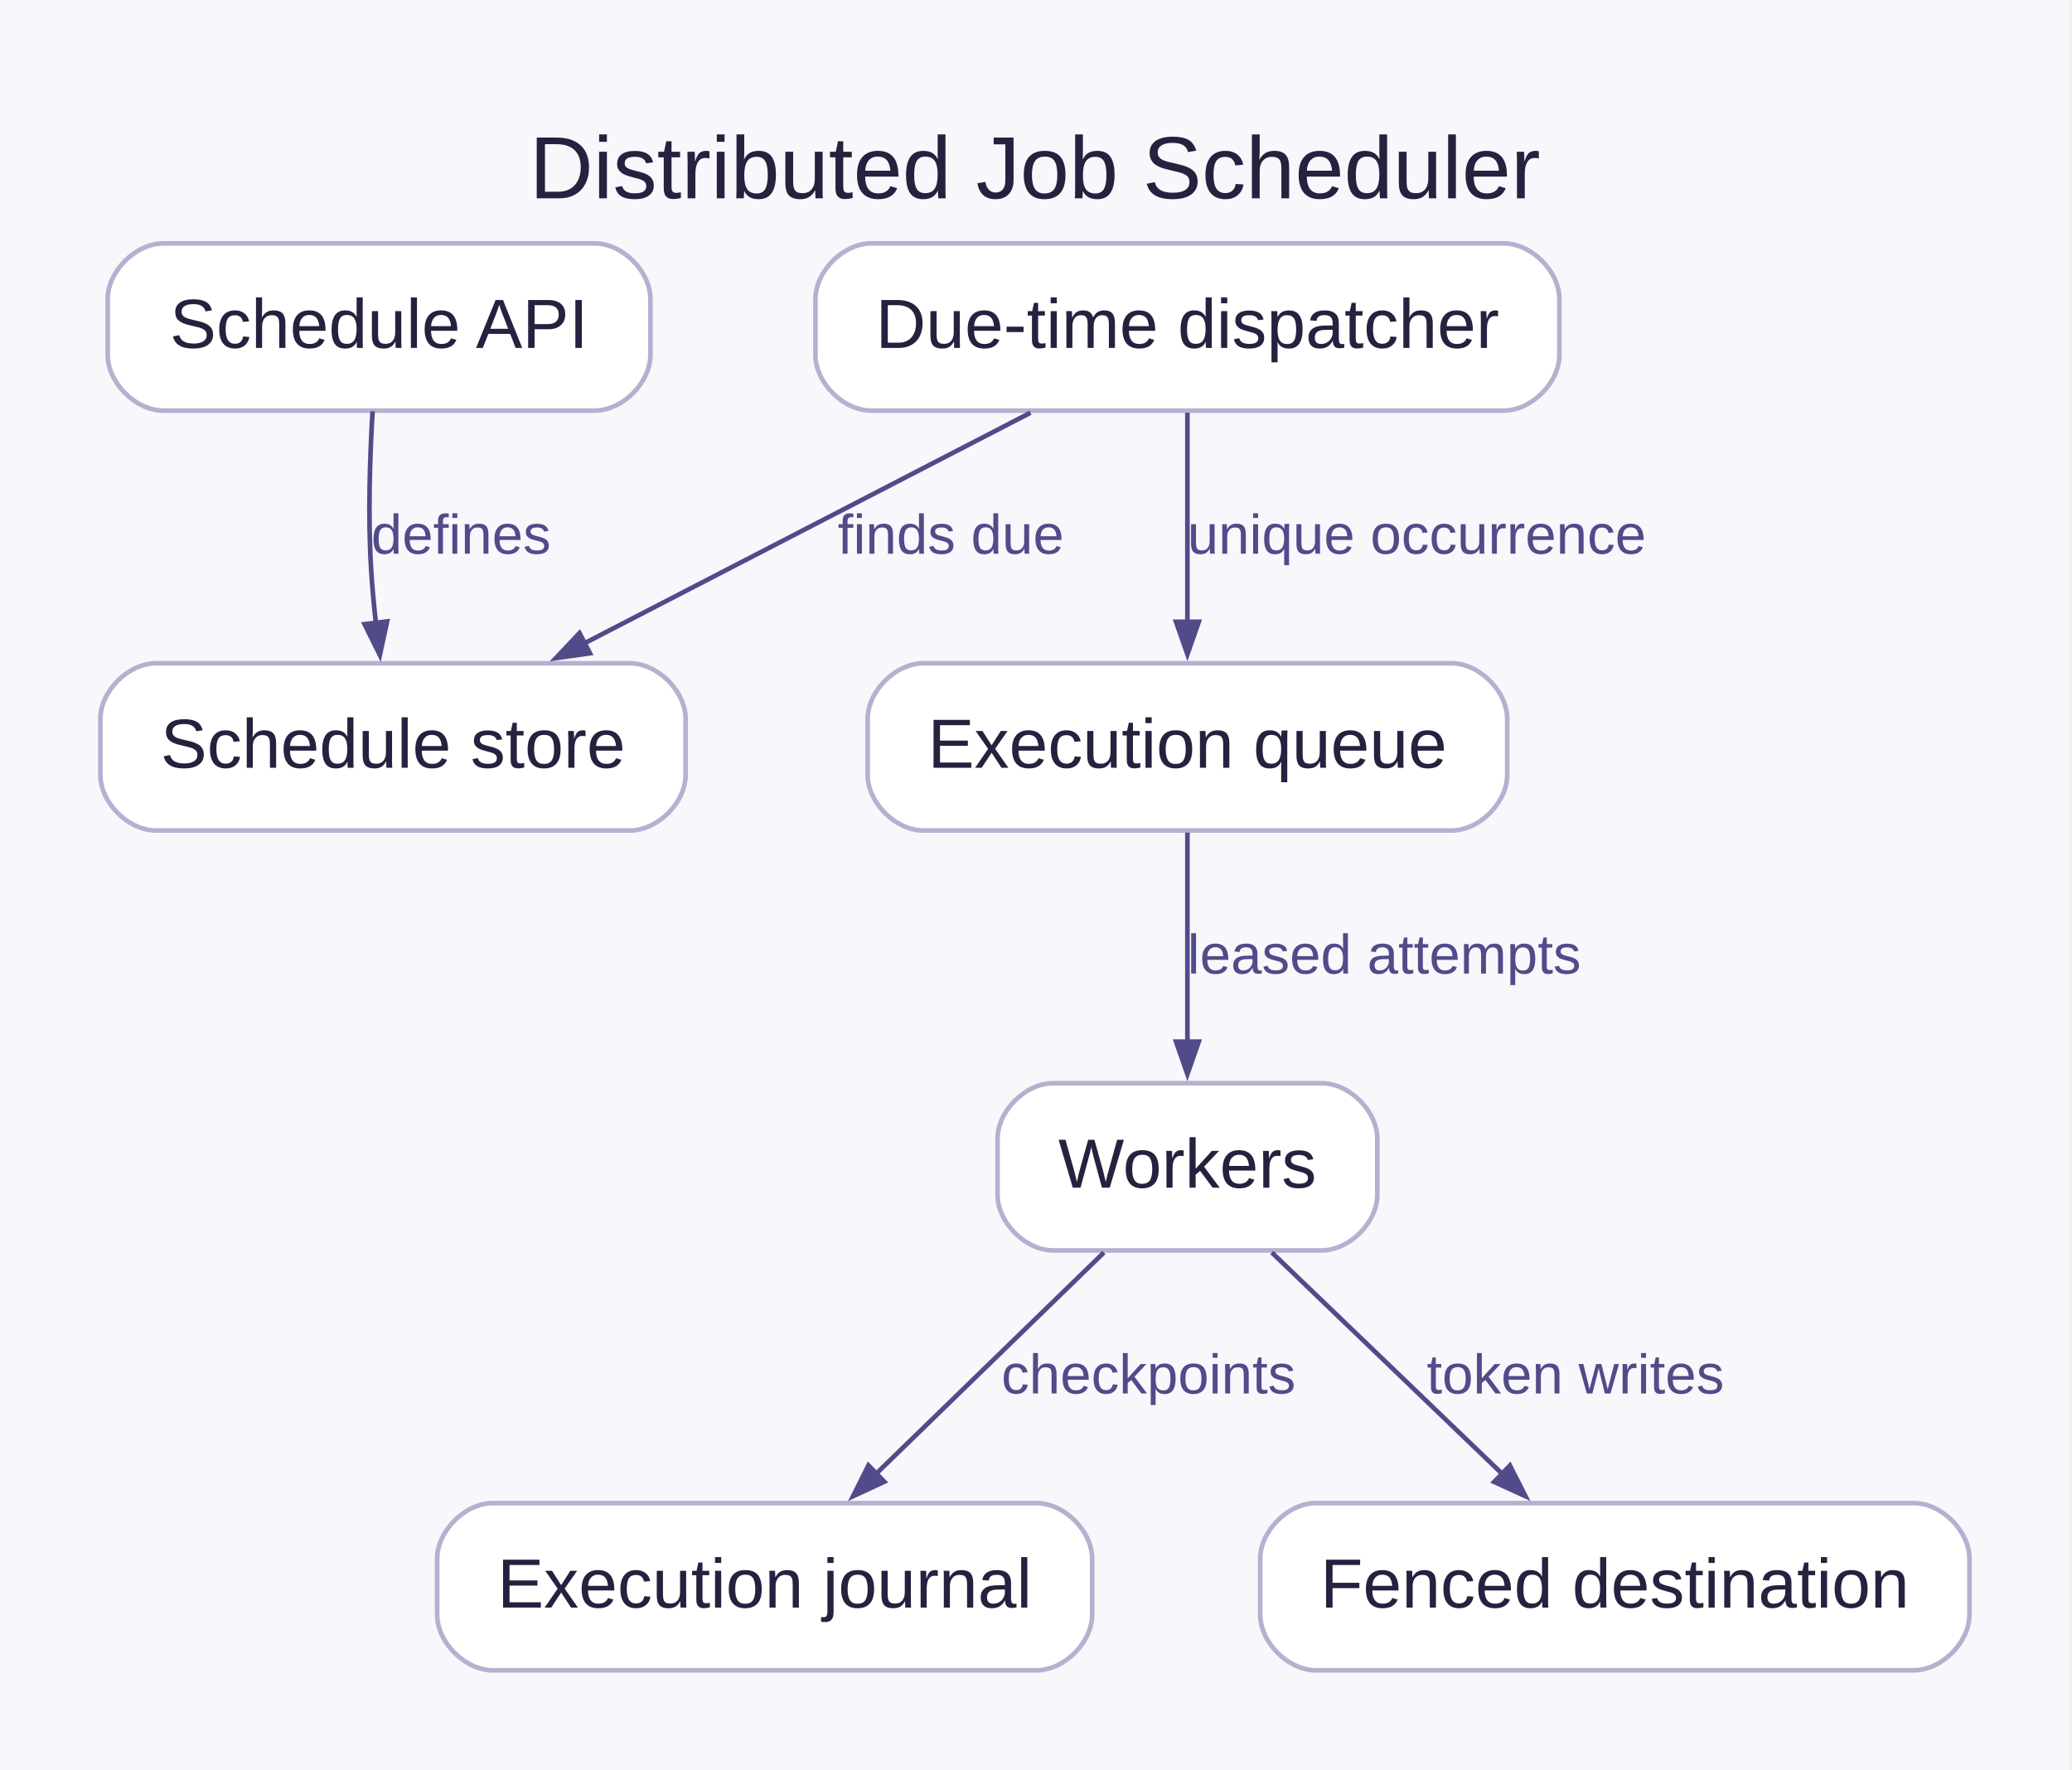
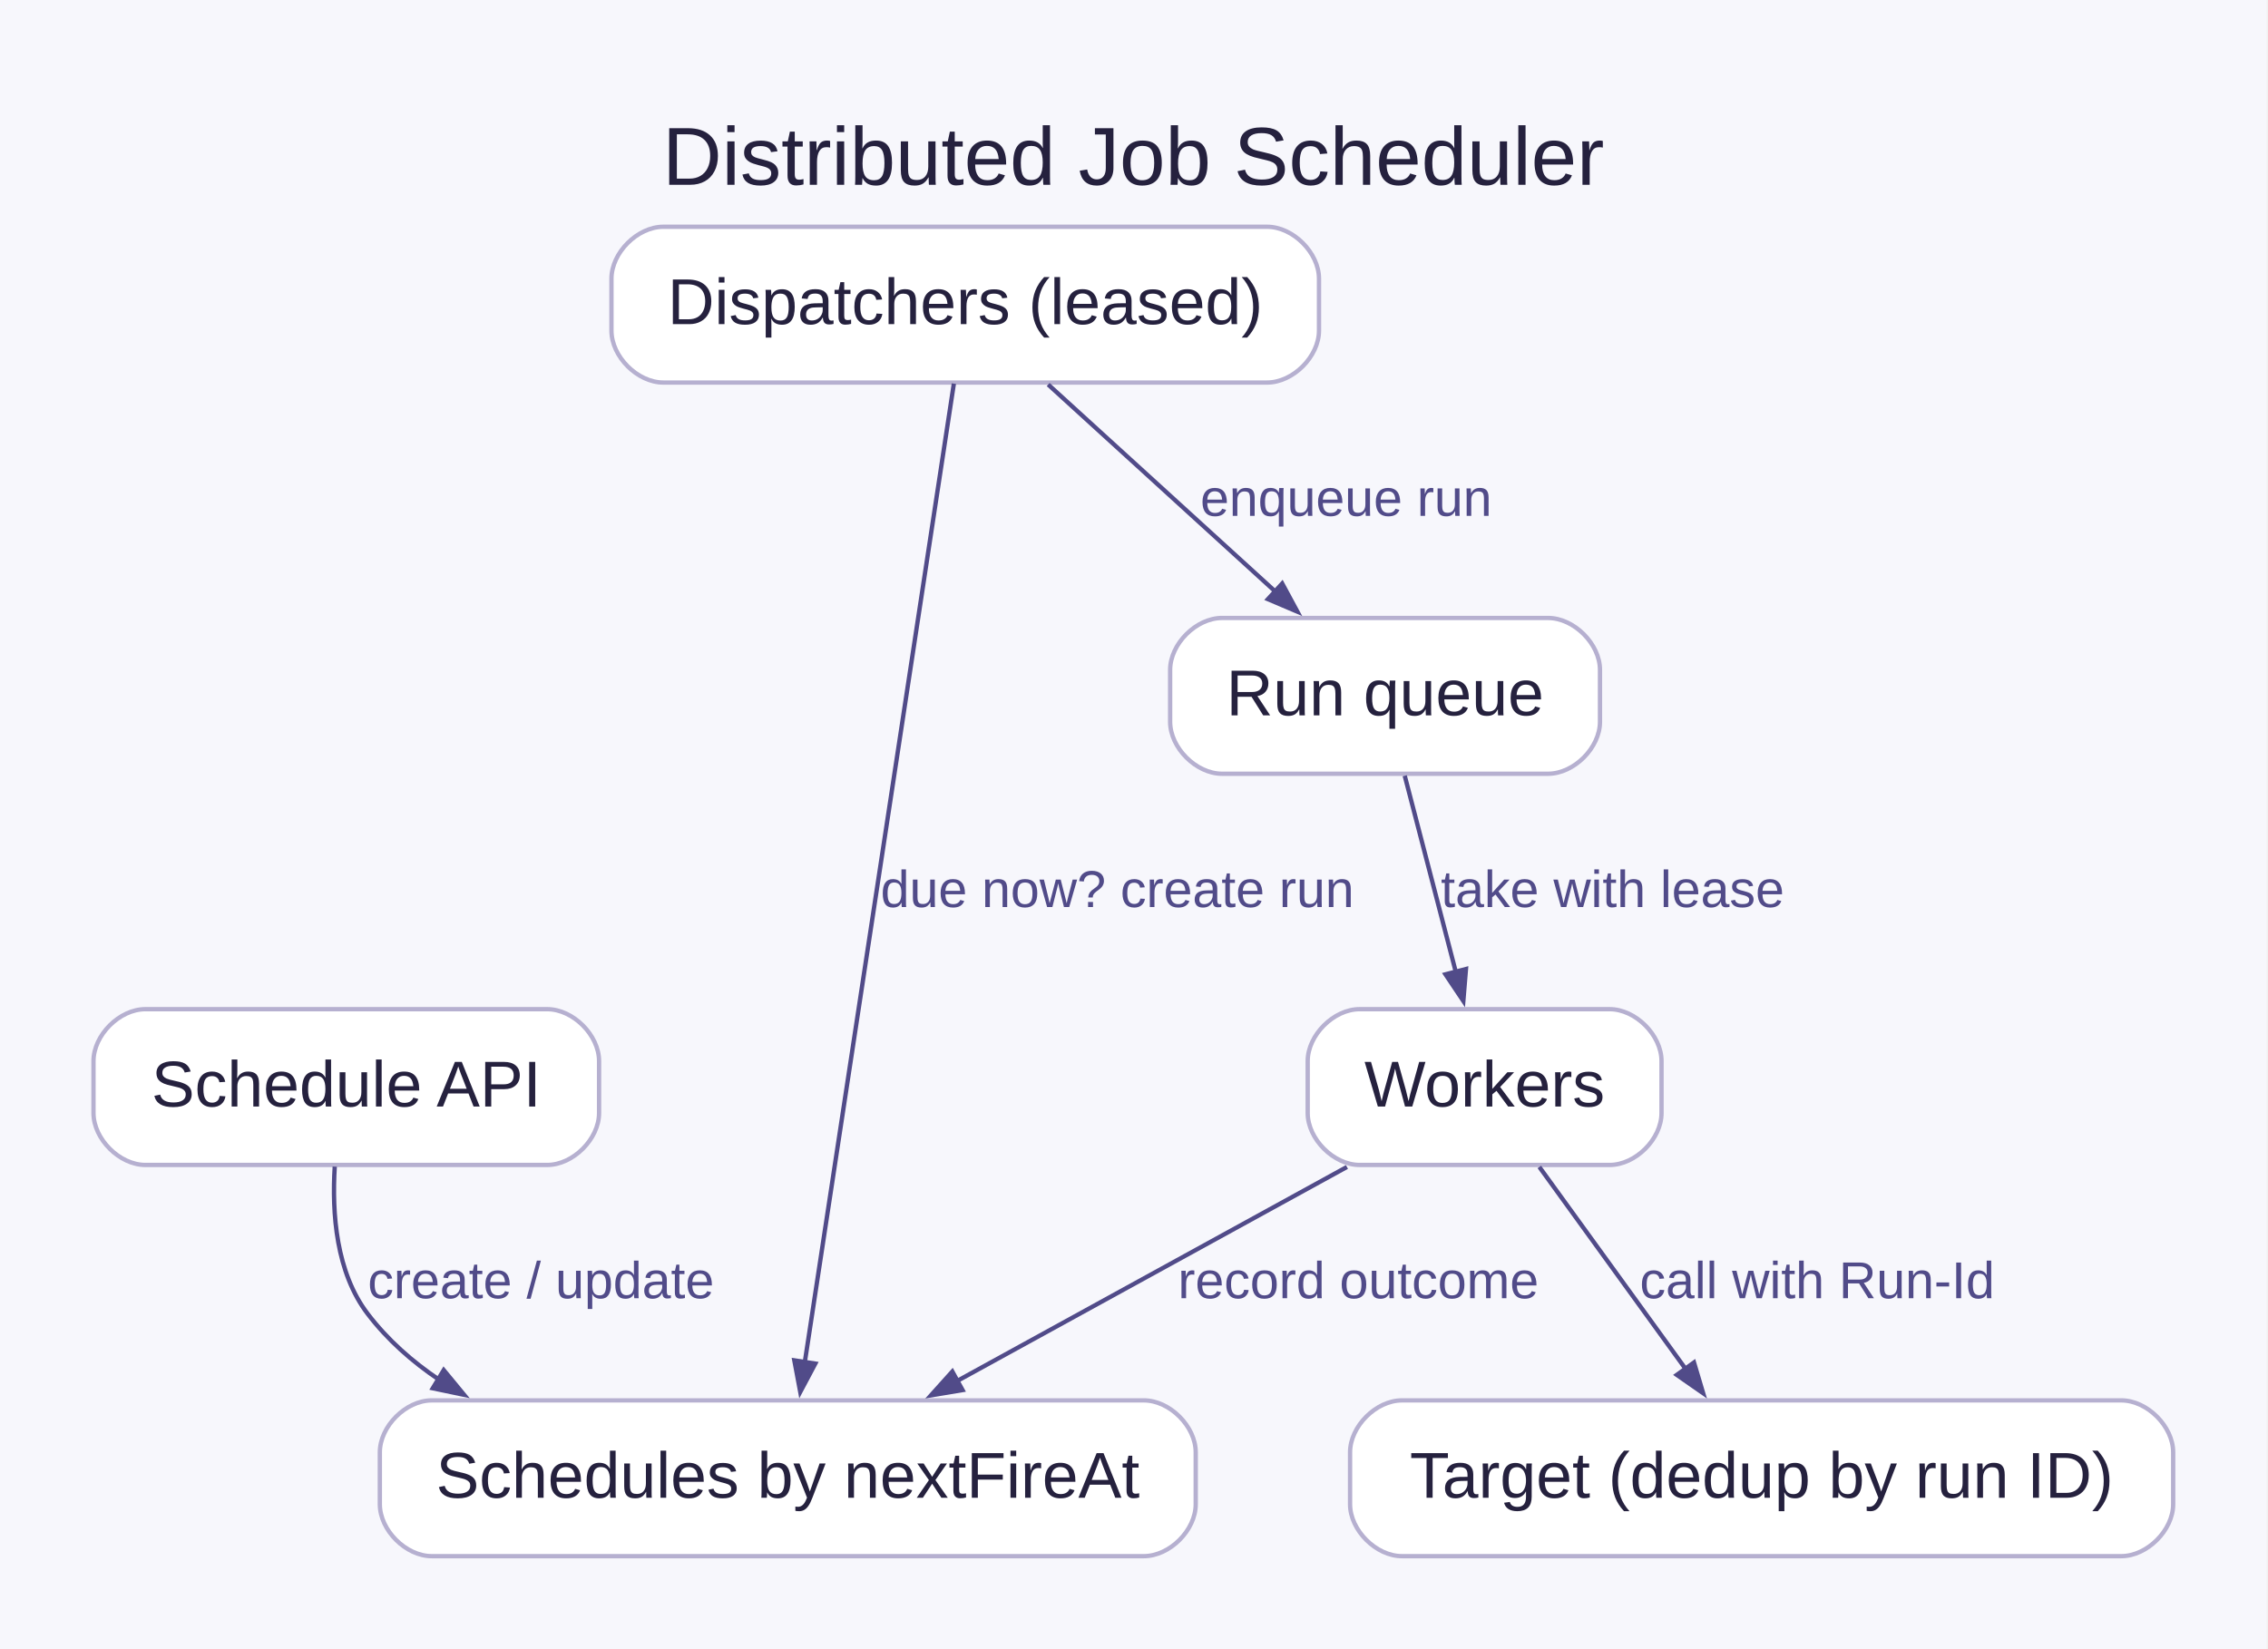
- <svg xmlns="http://www.w3.org/2000/svg" width="446pt" height="381pt" viewBox="0.00 0.00 446.00 381.00" role="img" aria-labelledby="answer-title answer-desc">
+ <svg xmlns="http://www.w3.org/2000/svg" width="524pt" height="381pt" viewBox="0.00 0.00 524.00 381.00" role="img" aria-labelledby="answer-title answer-desc">
  <g id="graph0" class="graph" transform="scale(1 1) rotate(0) translate(21.6 359.6)">
-     <polygon fill="#f7f7fc" stroke="none" points="-21.6,21.6 -21.6,-359.6 423.93,-359.6 423.93,21.6 -21.6,21.6" />
-     <text xml:space="preserve" text-anchor="middle" x="201.16" y="-316.9" font-family="Arial" font-size="19.00" fill="#25213e">Distributed Job Scheduler</text>
+     <polygon fill="#f7f7fc" stroke="none" points="-21.6,21.6 -21.6,-359.6 502.09,-359.6 502.09,21.6 -21.6,21.6" />
+     <text xml:space="preserve" text-anchor="middle" x="240.24" y="-316.9" font-family="Arial" font-size="19.00" fill="#25213e">Distributed Job Scheduler</text>
    <g id="node1" class="node">
-       <path fill="#ffffff" stroke="#b6b0d0" d="M106.4,-307.2C106.4,-307.2 13.58,-307.2 13.58,-307.2 7.58,-307.2 1.58,-301.2 1.58,-295.2 1.58,-295.2 1.58,-283.2 1.58,-283.2 1.58,-277.2 7.58,-271.2 13.58,-271.2 13.58,-271.2 106.4,-271.2 106.4,-271.2 112.4,-271.2 118.4,-277.2 118.4,-283.2 118.4,-283.2 118.4,-295.2 118.4,-295.2 118.4,-301.2 112.4,-307.2 106.4,-307.2" />
-       <text xml:space="preserve" text-anchor="middle" x="59.99" y="-284.7" font-family="Arial" font-size="15.00" fill="#25213e">Schedule API</text>
+       <path fill="#ffffff" stroke="#b6b0d0" d="M104.81,-126.4C104.81,-126.4 12,-126.4 12,-126.4 6,-126.4 0,-120.4 0,-114.4 0,-114.4 0,-102.4 0,-102.4 0,-96.4 6,-90.4 12,-90.4 12,-90.4 104.81,-90.4 104.81,-90.4 110.81,-90.4 116.81,-96.4 116.81,-102.4 116.81,-102.4 116.81,-114.4 116.81,-114.4 116.81,-120.4 110.81,-126.4 104.81,-126.4" />
+       <text xml:space="preserve" text-anchor="middle" x="58.41" y="-103.9" font-family="Arial" font-size="15.00" fill="#25213e">Schedule API</text>
    </g>
    <g id="node2" class="node">
-       <path fill="#ffffff" stroke="#b6b0d0" d="M113.98,-216.8C113.98,-216.8 12,-216.8 12,-216.8 6,-216.8 0,-210.8 0,-204.8 0,-204.8 0,-192.8 0,-192.8 0,-186.8 6,-180.8 12,-180.8 12,-180.8 113.98,-180.8 113.98,-180.8 119.98,-180.8 125.98,-186.8 125.98,-192.8 125.98,-192.8 125.98,-204.8 125.98,-204.8 125.98,-210.8 119.98,-216.8 113.98,-216.8" />
-       <text xml:space="preserve" text-anchor="middle" x="62.99" y="-194.3" font-family="Arial" font-size="15.00" fill="#25213e">Schedule store</text>
+       <path fill="#ffffff" stroke="#b6b0d0" d="M242.66,-36C242.66,-36 78.16,-36 78.16,-36 72.16,-36 66.16,-30 66.16,-24 66.16,-24 66.16,-12 66.16,-12 66.16,-6 72.16,0 78.16,0 78.16,0 242.66,0 242.66,0 248.66,0 254.66,-6 254.66,-12 254.66,-12 254.66,-24 254.66,-24 254.66,-30 248.66,-36 242.66,-36" />
+       <text xml:space="preserve" text-anchor="middle" x="160.41" y="-13.5" font-family="Arial" font-size="15.00" fill="#25213e">Schedules by nextFireAt</text>
    </g>
    <g id="edge1" class="edge">
-       <path fill="none" stroke="#514b89" d="M58.6,-271.05C58,-261.06 57.58,-248.21 58.3,-236.8 58.53,-233.06 58.9,-229.13 59.33,-225.27" />
-       <polygon fill="#514b89" stroke="#514b89" points="61.73,-225.82 60.16,-218.58 56.87,-225.22 61.73,-225.82" />
-       <text xml:space="preserve" text-anchor="middle" x="77.64" y="-240.4" font-family="Arial" font-size="12.00" fill="#514b89">defines</text>
+       <path fill="none" stroke="#514b89" d="M55.74,-90.02C55.06,-79.19 56.07,-65.55 63.35,-56 67.93,-50 73.6,-44.97 79.89,-40.75" />
+       <polygon fill="#514b89" stroke="#514b89" points="80.92,-43 85.64,-37.28 78.38,-38.8 80.92,-43" />
+       <text xml:space="preserve" text-anchor="middle" x="103.38" y="-59.6" font-family="Arial" font-size="12.00" fill="#514b89">create / update</text>
    </g>
    <g id="node3" class="node">
-       <path fill="#ffffff" stroke="#b6b0d0" d="M302.06,-307.2C302.06,-307.2 165.92,-307.2 165.92,-307.2 159.92,-307.2 153.92,-301.2 153.92,-295.2 153.92,-295.2 153.92,-283.2 153.92,-283.2 153.92,-277.2 159.92,-271.2 165.92,-271.2 165.92,-271.2 302.06,-271.2 302.06,-271.2 308.06,-271.2 314.06,-277.2 314.06,-283.2 314.06,-283.2 314.06,-295.2 314.06,-295.2 314.06,-301.2 308.06,-307.2 302.06,-307.2" />
-       <text xml:space="preserve" text-anchor="middle" x="233.99" y="-284.7" font-family="Arial" font-size="15.00" fill="#25213e">Due-time dispatcher</text>
+       <path fill="#ffffff" stroke="#b6b0d0" d="M271.14,-307.2C271.14,-307.2 131.67,-307.2 131.67,-307.2 125.67,-307.2 119.67,-301.2 119.67,-295.2 119.67,-295.2 119.67,-283.2 119.67,-283.2 119.67,-277.2 125.67,-271.2 131.67,-271.2 131.67,-271.2 271.14,-271.2 271.14,-271.2 277.14,-271.2 283.14,-277.2 283.14,-283.2 283.14,-283.2 283.14,-295.2 283.14,-295.2 283.14,-301.2 277.14,-307.2 271.14,-307.2" />
+       <text xml:space="preserve" text-anchor="middle" x="201.41" y="-284.7" font-family="Arial" font-size="15.00" fill="#25213e">Dispatchers (leased)</text>
    </g>
    <g id="edge2" class="edge">
-       <path fill="none" stroke="#514b89" d="M200.21,-270.74C172.57,-256.45 133.39,-236.19 103.96,-220.98" />
-       <polygon fill="#514b89" stroke="#514b89" points="105.39,-218.96 98.05,-217.92 103.14,-223.31 105.39,-218.96" />
-       <text xml:space="preserve" text-anchor="middle" x="183.08" y="-240.4" font-family="Arial" font-size="12.00" fill="#514b89">finds due</text>
+       <path fill="none" stroke="#514b89" d="M198.78,-270.95C191.77,-224.91 172.58,-98.92 164.3,-44.54" />
+       <polygon fill="#514b89" stroke="#514b89" points="166.77,-44.5 163.29,-37.95 161.92,-45.24 166.77,-44.5" />
+       <text xml:space="preserve" text-anchor="middle" x="236.56" y="-150" font-family="Arial" font-size="12.00" fill="#514b89">due now? create run</text>
    </g>
    <g id="node4" class="node">
-       <path fill="#ffffff" stroke="#b6b0d0" d="M290.83,-216.8C290.83,-216.8 177.16,-216.8 177.16,-216.8 171.16,-216.8 165.16,-210.8 165.16,-204.8 165.16,-204.8 165.16,-192.8 165.16,-192.8 165.16,-186.8 171.16,-180.8 177.16,-180.8 177.16,-180.8 290.83,-180.8 290.83,-180.8 296.83,-180.8 302.83,-186.8 302.83,-192.8 302.83,-192.8 302.83,-204.8 302.83,-204.8 302.83,-210.8 296.83,-216.8 290.83,-216.8" />
-       <text xml:space="preserve" text-anchor="middle" x="233.99" y="-194.3" font-family="Arial" font-size="15.00" fill="#25213e">Execution queue</text>
+       <path fill="#ffffff" stroke="#b6b0d0" d="M336.06,-216.8C336.06,-216.8 260.75,-216.8 260.75,-216.8 254.75,-216.8 248.75,-210.8 248.75,-204.8 248.75,-204.8 248.75,-192.8 248.75,-192.8 248.75,-186.8 254.75,-180.8 260.75,-180.8 260.75,-180.8 336.06,-180.8 336.06,-180.8 342.06,-180.8 348.06,-186.8 348.06,-192.8 348.06,-192.8 348.06,-204.8 348.06,-204.8 348.06,-210.8 342.06,-216.8 336.06,-216.8" />
+       <text xml:space="preserve" text-anchor="middle" x="298.41" y="-194.3" font-family="Arial" font-size="15.00" fill="#25213e">Run queue</text>
    </g>
    <g id="edge3" class="edge">
-       <path fill="none" stroke="#514b89" d="M233.99,-270.74C233.99,-257.78 233.99,-239.92 233.99,-225.36" />
-       <polygon fill="#514b89" stroke="#514b89" points="236.44,-225.74 233.99,-218.74 231.54,-225.74 236.44,-225.74" />
-       <text xml:space="preserve" text-anchor="middle" x="283.36" y="-240.4" font-family="Arial" font-size="12.00" fill="#514b89">unique occurrence</text>
+       <path fill="none" stroke="#514b89" d="M220.57,-270.74C235.58,-257.05 256.6,-237.9 273.02,-222.94" />
+       <polygon fill="#514b89" stroke="#514b89" points="274.64,-224.77 278.16,-218.25 271.34,-221.15 274.64,-224.77" />
+       <text xml:space="preserve" text-anchor="middle" x="289.41" y="-240.4" font-family="Arial" font-size="12.00" fill="#514b89">enqueue run</text>
    </g>
    <g id="node5" class="node">
-       <path fill="#ffffff" stroke="#b6b0d0" d="M262.87,-126.4C262.87,-126.4 205.12,-126.4 205.12,-126.4 199.12,-126.4 193.12,-120.4 193.12,-114.4 193.12,-114.4 193.12,-102.4 193.12,-102.4 193.12,-96.4 199.12,-90.4 205.12,-90.4 205.12,-90.4 262.87,-90.4 262.87,-90.4 268.87,-90.4 274.87,-96.4 274.87,-102.4 274.87,-102.4 274.87,-114.4 274.87,-114.4 274.87,-120.4 268.87,-126.4 262.87,-126.4" />
-       <text xml:space="preserve" text-anchor="middle" x="233.99" y="-103.9" font-family="Arial" font-size="15.00" fill="#25213e">Workers</text>
+       <path fill="#ffffff" stroke="#b6b0d0" d="M350.28,-126.4C350.28,-126.4 292.53,-126.4 292.53,-126.4 286.53,-126.4 280.53,-120.4 280.53,-114.4 280.53,-114.4 280.53,-102.4 280.53,-102.4 280.53,-96.4 286.53,-90.4 292.53,-90.4 292.53,-90.4 350.28,-90.4 350.28,-90.4 356.28,-90.4 362.28,-96.4 362.28,-102.4 362.28,-102.4 362.28,-114.4 362.28,-114.4 362.28,-120.4 356.28,-126.4 350.28,-126.4" />
+       <text xml:space="preserve" text-anchor="middle" x="321.41" y="-103.9" font-family="Arial" font-size="15.00" fill="#25213e">Workers</text>
    </g>
    <g id="edge4" class="edge">
-       <path fill="none" stroke="#514b89" d="M233.99,-180.34C233.99,-167.38 233.99,-149.52 233.99,-134.96" />
-       <polygon fill="#514b89" stroke="#514b89" points="236.44,-135.34 233.99,-128.34 231.54,-135.34 236.44,-135.34" />
-       <text xml:space="preserve" text-anchor="middle" x="276.35" y="-150" font-family="Arial" font-size="12.00" fill="#514b89">leased attempts</text>
+       <path fill="none" stroke="#514b89" d="M302.95,-180.34C306.32,-167.38 310.97,-149.52 314.76,-134.96" />
+       <polygon fill="#514b89" stroke="#514b89" points="317.1,-135.68 316.49,-128.29 312.36,-134.45 317.1,-135.68" />
+       <text xml:space="preserve" text-anchor="middle" x="350.97" y="-150" font-family="Arial" font-size="12.00" fill="#514b89">take with lease</text>
+     </g>
+     <g id="edge6" class="edge">
+       <path fill="none" stroke="#514b89" d="M289.6,-89.94C263.69,-75.71 227,-55.56 199.33,-40.37" />
+       <polygon fill="#514b89" stroke="#514b89" points="200.79,-38.38 193.48,-37.16 198.43,-42.67 200.79,-38.38" />
+       <text xml:space="preserve" text-anchor="middle" x="292.23" y="-59.6" font-family="Arial" font-size="12.00" fill="#514b89">record outcome</text>
    </g>
    <g id="node6" class="node">
-       <path fill="#ffffff" stroke="#b6b0d0" d="M201.49,-36C201.49,-36 84.5,-36 84.5,-36 78.5,-36 72.5,-30 72.5,-24 72.5,-24 72.5,-12 72.5,-12 72.5,-6 78.5,0 84.5,0 84.5,0 201.49,0 201.49,0 207.49,0 213.49,-6 213.49,-12 213.49,-12 213.49,-24 213.49,-24 213.49,-30 207.49,-36 201.49,-36" />
-       <text xml:space="preserve" text-anchor="middle" x="142.99" y="-13.5" font-family="Arial" font-size="15.00" fill="#25213e">Execution journal</text>
+       <path fill="#ffffff" stroke="#b6b0d0" d="M468.49,-36C468.49,-36 302.32,-36 302.32,-36 296.32,-36 290.32,-30 290.32,-24 290.32,-24 290.32,-12 290.32,-12 290.32,-6 296.32,0 302.32,0 302.32,0 468.49,0 468.49,0 474.49,0 480.49,-6 480.49,-12 480.49,-12 480.49,-24 480.49,-24 480.49,-30 474.49,-36 468.49,-36" />
+       <text xml:space="preserve" text-anchor="middle" x="385.41" y="-13.5" font-family="Arial" font-size="15.00" fill="#25213e">Target (dedup by run ID)</text>
    </g>
    <g id="edge5" class="edge">
-       <path fill="none" stroke="#514b89" d="M216.01,-89.94C201.93,-76.25 182.21,-57.1 166.81,-42.14" />
-       <polygon fill="#514b89" stroke="#514b89" points="168.75,-40.6 162.02,-37.48 165.33,-44.12 168.75,-40.6" />
-       <text xml:space="preserve" text-anchor="middle" x="225.62" y="-59.6" font-family="Arial" font-size="12.00" fill="#514b89">checkpoints</text>
-     </g>
-     <g id="node7" class="node">
-       <path fill="#ffffff" stroke="#b6b0d0" d="M390.33,-36C390.33,-36 261.66,-36 261.66,-36 255.66,-36 249.66,-30 249.66,-24 249.66,-24 249.66,-12 249.66,-12 249.66,-6 255.66,0 261.66,0 261.66,0 390.33,0 390.33,0 396.33,0 402.33,-6 402.33,-12 402.33,-12 402.33,-24 402.33,-24 402.33,-30 396.33,-36 390.33,-36" />
-       <text xml:space="preserve" text-anchor="middle" x="325.99" y="-13.5" font-family="Arial" font-size="15.00" fill="#25213e">Fenced destination</text>
-     </g>
-     <g id="edge6" class="edge">
-       <path fill="none" stroke="#514b89" d="M252.17,-89.94C266.41,-76.25 286.34,-57.1 301.91,-42.14" />
-       <polygon fill="#514b89" stroke="#514b89" points="303.41,-44.09 306.76,-37.48 300.02,-40.56 303.41,-44.09" />
-       <text xml:space="preserve" text-anchor="middle" x="317.51" y="-59.6" font-family="Arial" font-size="12.00" fill="#514b89">token writes</text>
+       <path fill="none" stroke="#514b89" d="M334.05,-89.94C343.78,-76.5 357.34,-57.77 368.08,-42.94" />
+       <polygon fill="#514b89" stroke="#514b89" points="369.78,-44.76 371.9,-37.65 365.81,-41.89 369.78,-44.76" />
+       <text xml:space="preserve" text-anchor="middle" x="398.25" y="-59.6" font-family="Arial" font-size="12.00" fill="#514b89">call with Run-Id</text>
    </g>
  </g>
</svg>
